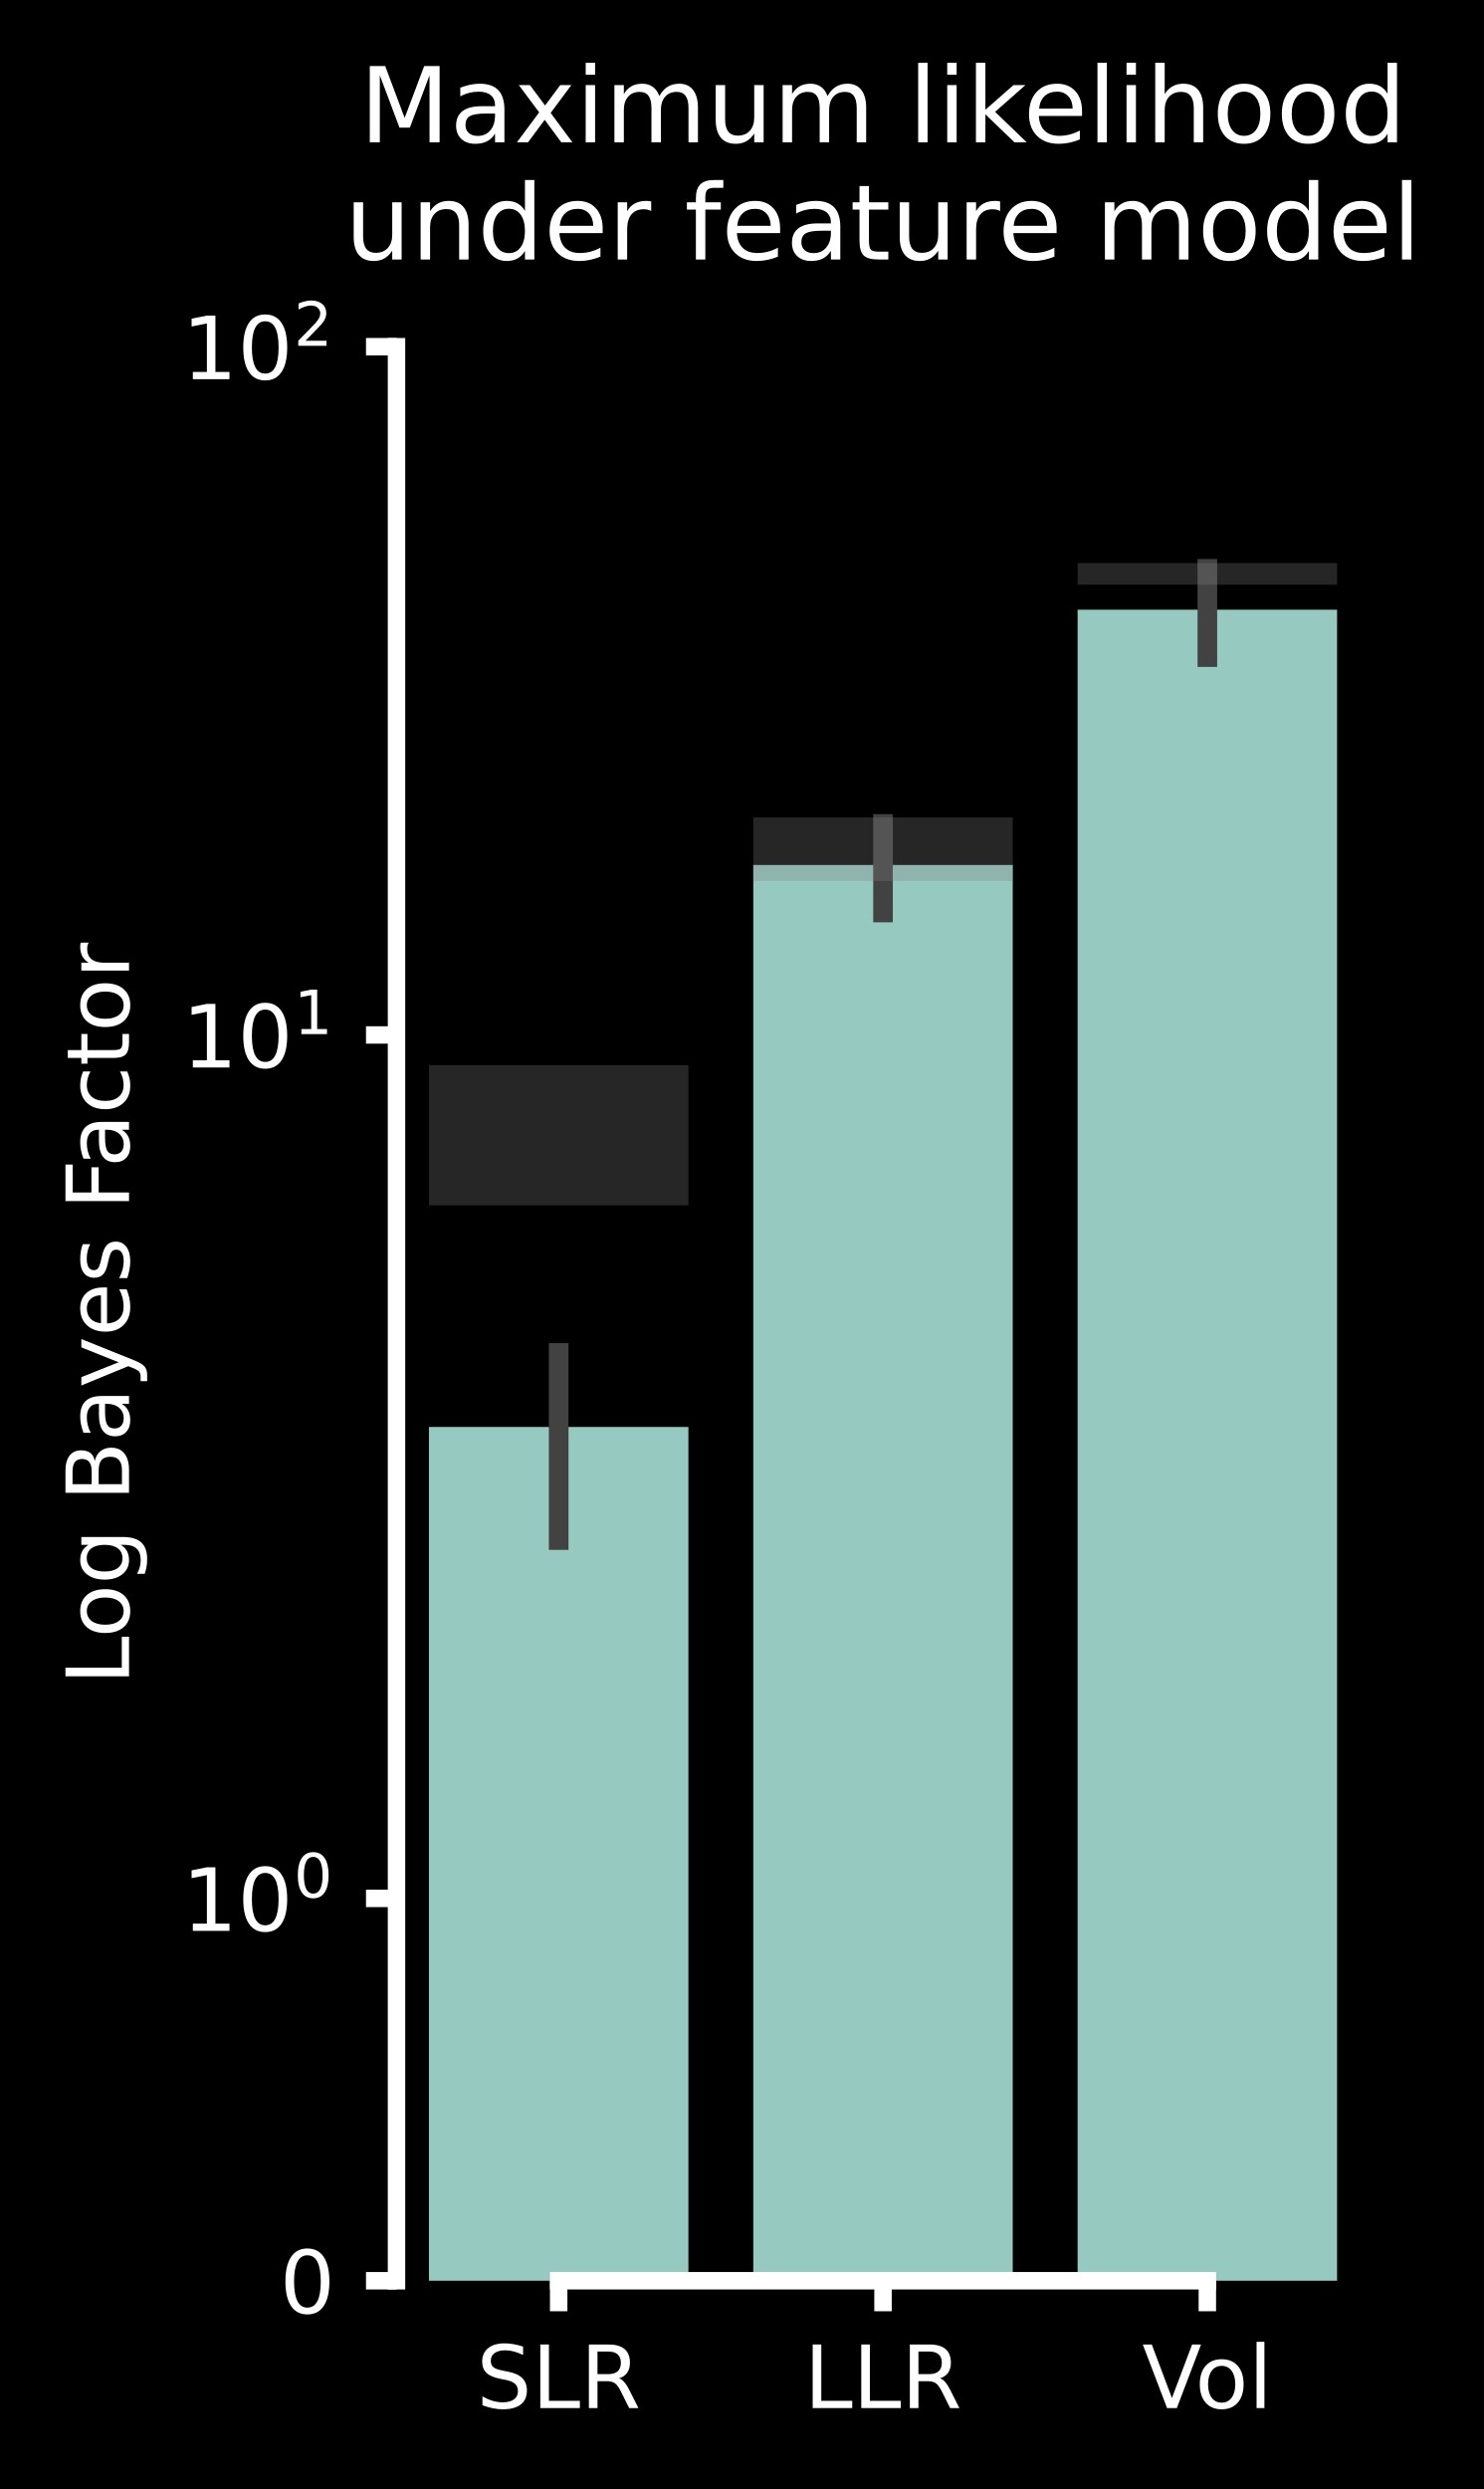
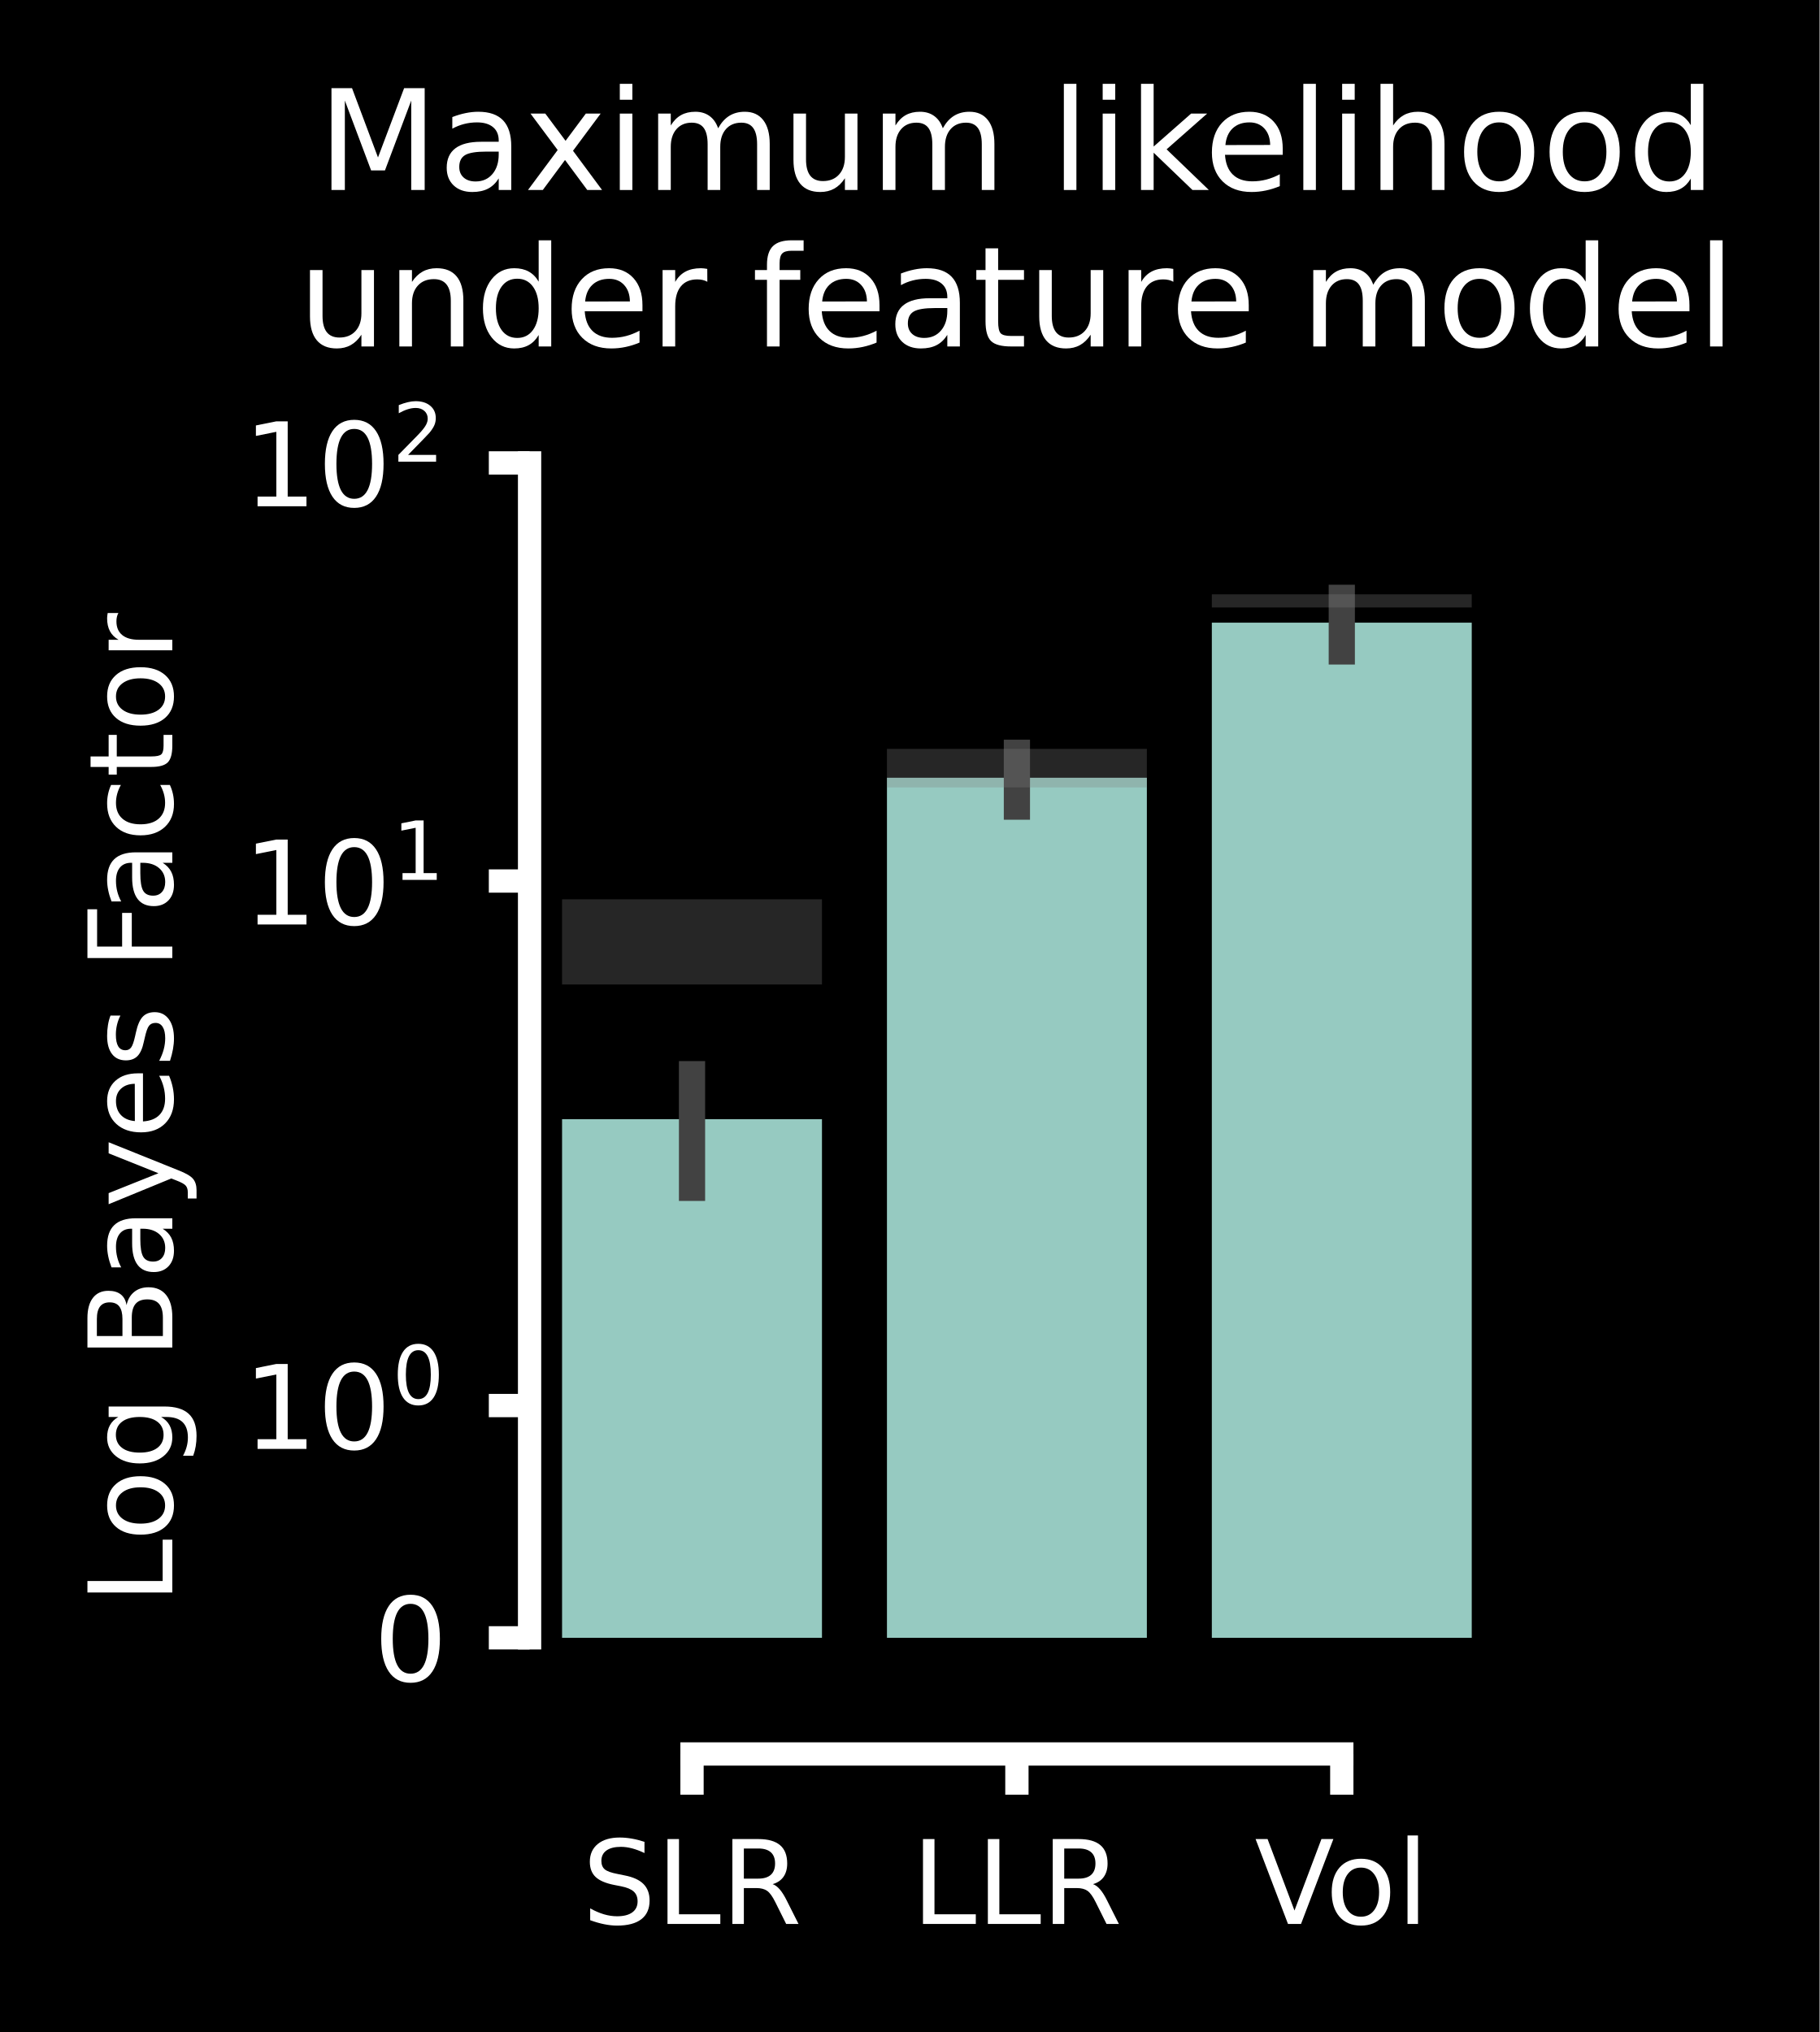
- <svg xmlns="http://www.w3.org/2000/svg" xmlns:xlink="http://www.w3.org/1999/xlink" width="170.207pt" height="285.394pt" viewBox="0 0 170.207 285.394" version="1.1">
+ <svg xmlns="http://www.w3.org/2000/svg" xmlns:xlink="http://www.w3.org/1999/xlink" width="156.257pt" height="174.514pt" viewBox="0 0 156.257 174.514" version="1.1">
  <defs>
    <style type="text/css">*{stroke-linejoin: round; stroke-linecap: butt}</style>
  </defs>
  <g id="figure_1">
    <g id="patch_1">
-       <path d="M 0 285.394  L 170.207 285.394  L 170.207 0  L 0 0  z " />
+       <path d="M 0 174.514  L 156.257 174.514  L 156.257 0  L 0 0  z " />
    </g>
    <g id="axes_1">
      <g id="patch_2">
-         <path d="M 45.478 261.515  L 157.078 261.515  L 157.078 39.755  L 45.478 39.755  z " />
+         <path d="M 45.478 150.636  L 129.178 150.636  L 129.178 39.755  L 45.478 39.755  z " />
      </g>
      <g id="patch_3">
-         <path d="M 49.198 261.515  L 78.958 261.515  L 78.958 163.62  L 49.198 163.62  z " clip-path="url(#p5142632465)" style="fill: #96cac1" />
+         <path d="M 48.268 140.661  L 70.588 140.661  L 70.588 96.117  L 48.268 96.117  z " clip-path="url(#pbb6a9388bd)" style="fill: #96cac1" />
      </g>
      <g id="patch_4">
-         <path d="M 86.398 261.515  L 116.158 261.515  L 116.158 99.181  L 86.398 99.181  z " clip-path="url(#p5142632465)" style="fill: #96cac1" />
+         <path d="M 76.168 140.661  L 98.488 140.661  L 98.488 66.795  L 76.168 66.795  z " clip-path="url(#pbb6a9388bd)" style="fill: #96cac1" />
      </g>
      <g id="patch_5">
-         <path d="M 123.598 261.515  L 153.358 261.515  L 153.358 69.91  L 123.598 69.91  z " clip-path="url(#p5142632465)" style="fill: #96cac1" />
+         <path d="M 104.068 140.661  L 126.388 140.661  L 126.388 53.476  L 104.068 53.476  z " clip-path="url(#pbb6a9388bd)" style="fill: #96cac1" />
      </g>
      <g id="matplotlib.axis_1">
        <g id="xtick_1">
          <g id="line2d_1">
            <defs>
-               <path id="mda127bf657" d="M 0 0  L 0 3.5  " style="stroke: #ffffff; stroke-width: 2" />
+               <path id="mf1ff704e7d" d="M 0 0  L 0 3.5  " style="stroke: #ffffff; stroke-width: 2" />
            </defs>
            <g>
-               <use xlink:href="#mda127bf657" x="64.078" y="261.515" style="fill: #ffffff; stroke: #ffffff; stroke-width: 2" />
+               <use xlink:href="#mf1ff704e7d" x="59.428" y="150.636" style="fill: #ffffff; stroke: #ffffff; stroke-width: 2" />
            </g>
          </g>
          <g id="text_1">
-             <g style="fill: #ffffff" transform="translate(54.64375 276.1139) scale(0.1 -0.1)">
+             <g style="fill: #ffffff" transform="translate(49.99375 165.2339) scale(0.1 -0.1)">
              <defs>
                <path id="DejaVuSans-53" d="M 3425 4513  L 3425 3897  Q 3066 4069 2747 4153  Q 2428 4238 2131 4238  Q 1616 4238 1336 4038  Q 1056 3838 1056 3469  Q 1056 3159 1242 3001  Q 1428 2844 1947 2747  L 2328 2669  Q 3034 2534 3370 2195  Q 3706 1856 3706 1288  Q 3706 609 3251 259  Q 2797 -91 1919 -91  Q 1588 -91 1214 -16  Q 841 59 441 206  L 441 856  Q 825 641 1194 531  Q 1563 422 1919 422  Q 2459 422 2753 634  Q 3047 847 3047 1241  Q 3047 1584 2836 1778  Q 2625 1972 2144 2069  L 1759 2144  Q 1053 2284 737 2584  Q 422 2884 422 3419  Q 422 4038 858 4394  Q 1294 4750 2059 4750  Q 2388 4750 2728 4690  Q 3069 4631 3425 4513  z " transform="scale(0.015625)" />
                <path id="DejaVuSans-4c" d="M 628 4666  L 1259 4666  L 1259 531  L 3531 531  L 3531 0  L 628 0  L 628 4666  z " transform="scale(0.015625)" />
                <path id="DejaVuSans-52" d="M 2841 2188  Q 3044 2119 3236 1894  Q 3428 1669 3622 1275  L 4263 0  L 3584 0  L 2988 1197  Q 2756 1666 2539 1819  Q 2322 1972 1947 1972  L 1259 1972  L 1259 0  L 628 0  L 628 4666  L 2053 4666  Q 2853 4666 3247 4331  Q 3641 3997 3641 3322  Q 3641 2881 3436 2590  Q 3231 2300 2841 2188  z M 1259 4147  L 1259 2491  L 2053 2491  Q 2509 2491 2742 2702  Q 2975 2913 2975 3322  Q 2975 3731 2742 3939  Q 2509 4147 2053 4147  L 1259 4147  z " transform="scale(0.015625)" />
              </defs>
              <use xlink:href="#DejaVuSans-53" />
              <use xlink:href="#DejaVuSans-4c" transform="translate(63.47656 0)" />
              <use xlink:href="#DejaVuSans-52" transform="translate(119.1895 0)" />
            </g>
          </g>
        </g>
        <g id="xtick_2">
          <g id="line2d_2">
            <g>
-               <use xlink:href="#mda127bf657" x="101.278" y="261.515" style="fill: #ffffff; stroke: #ffffff; stroke-width: 2" />
+               <use xlink:href="#mf1ff704e7d" x="87.328" y="150.636" style="fill: #ffffff; stroke: #ffffff; stroke-width: 2" />
            </g>
          </g>
          <g id="text_2">
-             <g style="fill: #ffffff" transform="translate(92.23203 276.1139) scale(0.1 -0.1)">
+             <g style="fill: #ffffff" transform="translate(78.28203 165.2339) scale(0.1 -0.1)">
              <use xlink:href="#DejaVuSans-4c" />
              <use xlink:href="#DejaVuSans-4c" transform="translate(55.71289 0)" />
              <use xlink:href="#DejaVuSans-52" transform="translate(111.4258 0)" />
            </g>
          </g>
        </g>
        <g id="xtick_3">
          <g id="line2d_3">
            <g>
-               <use xlink:href="#mda127bf657" x="138.478" y="261.515" style="fill: #ffffff; stroke: #ffffff; stroke-width: 2" />
+               <use xlink:href="#mf1ff704e7d" x="115.228" y="150.636" style="fill: #ffffff; stroke: #ffffff; stroke-width: 2" />
            </g>
          </g>
          <g id="text_3">
-             <g style="fill: #ffffff" transform="translate(130.9969 276.1139) scale(0.1 -0.1)">
+             <g style="fill: #ffffff" transform="translate(107.7469 165.2339) scale(0.1 -0.1)">
              <defs>
                <path id="DejaVuSans-56" d="M 1831 0  L 50 4666  L 709 4666  L 2188 738  L 3669 4666  L 4325 4666  L 2547 0  L 1831 0  z " transform="scale(0.015625)" />
                <path id="DejaVuSans-6f" d="M 1959 3097  Q 1497 3097 1228 2736  Q 959 2375 959 1747  Q 959 1119 1226 758  Q 1494 397 1959 397  Q 2419 397 2687 759  Q 2956 1122 2956 1747  Q 2956 2369 2687 2733  Q 2419 3097 1959 3097  z M 1959 3584  Q 2709 3584 3137 3096  Q 3566 2609 3566 1747  Q 3566 888 3137 398  Q 2709 -91 1959 -91  Q 1206 -91 779 398  Q 353 888 353 1747  Q 353 2609 779 3096  Q 1206 3584 1959 3584  z " transform="scale(0.015625)" />
                <path id="DejaVuSans-6c" d="M 603 4863  L 1178 4863  L 1178 0  L 603 0  L 603 4863  z " transform="scale(0.015625)" />
              </defs>
              <use xlink:href="#DejaVuSans-56" />
              <use xlink:href="#DejaVuSans-6f" transform="translate(60.6582 0)" />
              <use xlink:href="#DejaVuSans-6c" transform="translate(121.8398 0)" />
            </g>
          </g>
        </g>
      </g>
      <g id="matplotlib.axis_2">
        <g id="ytick_1">
          <g id="line2d_4">
            <defs>
-               <path id="mc1e9157e2b" d="M 0 0  L -3.5 0  " style="stroke: #ffffff; stroke-width: 2" />
+               <path id="mcd08f30cda" d="M 0 0  L -3.5 0  " style="stroke: #ffffff; stroke-width: 2" />
            </defs>
            <g>
-               <use xlink:href="#mc1e9157e2b" x="45.478" y="261.515" style="fill: #ffffff; stroke: #ffffff; stroke-width: 2" />
+               <use xlink:href="#mcd08f30cda" x="45.478" y="140.661" style="fill: #ffffff; stroke: #ffffff; stroke-width: 2" />
            </g>
          </g>
          <g id="text_4">
-             <g style="fill: #ffffff" transform="translate(32.07812 265.3147) scale(0.1 -0.1)">
+             <g style="fill: #ffffff" transform="translate(32.07812 144.4602) scale(0.1 -0.1)">
              <defs>
                <path id="DejaVuSans-30" d="M 2034 4250  Q 1547 4250 1301 3770  Q 1056 3291 1056 2328  Q 1056 1369 1301 889  Q 1547 409 2034 409  Q 2525 409 2770 889  Q 3016 1369 3016 2328  Q 3016 3291 2770 3770  Q 2525 4250 2034 4250  z M 2034 4750  Q 2819 4750 3233 4129  Q 3647 3509 3647 2328  Q 3647 1150 3233 529  Q 2819 -91 2034 -91  Q 1250 -91 836 529  Q 422 1150 422 2328  Q 422 3509 836 4129  Q 1250 4750 2034 4750  z " transform="scale(0.015625)" />
              </defs>
              <use xlink:href="#DejaVuSans-30" transform="translate(0 0.78125)" />
            </g>
          </g>
        </g>
        <g id="ytick_2">
          <g id="line2d_5">
            <g>
-               <use xlink:href="#mc1e9157e2b" x="45.478" y="217.673" style="fill: #ffffff; stroke: #ffffff; stroke-width: 2" />
+               <use xlink:href="#mcd08f30cda" x="45.478" y="120.712" style="fill: #ffffff; stroke: #ffffff; stroke-width: 2" />
            </g>
          </g>
          <g id="text_5">
-             <g style="fill: #ffffff" transform="translate(20.87813 221.4726) scale(0.1 -0.1)">
+             <g style="fill: #ffffff" transform="translate(20.87813 124.5111) scale(0.1 -0.1)">
              <defs>
                <path id="DejaVuSans-31" d="M 794 531  L 1825 531  L 1825 4091  L 703 3866  L 703 4441  L 1819 4666  L 2450 4666  L 2450 531  L 3481 531  L 3481 0  L 794 0  L 794 531  z " transform="scale(0.015625)" />
              </defs>
              <use xlink:href="#DejaVuSans-31" transform="translate(0 0.765625)" />
              <use xlink:href="#DejaVuSans-30" transform="translate(63.62305 0.765625)" />
              <use xlink:href="#DejaVuSans-30" transform="translate(128.2031 39.04688) scale(0.7)" />
            </g>
          </g>
        </g>
        <g id="ytick_3">
          <g id="line2d_6">
            <g>
-               <use xlink:href="#mc1e9157e2b" x="45.478" y="118.671" style="fill: #ffffff; stroke: #ffffff; stroke-width: 2" />
+               <use xlink:href="#mcd08f30cda" x="45.478" y="75.664" style="fill: #ffffff; stroke: #ffffff; stroke-width: 2" />
            </g>
          </g>
          <g id="text_6">
-             <g style="fill: #ffffff" transform="translate(20.87813 122.4706) scale(0.1 -0.1)">
+             <g style="fill: #ffffff" transform="translate(20.87813 79.46309) scale(0.1 -0.1)">
              <use xlink:href="#DejaVuSans-31" transform="translate(0 0.684375)" />
              <use xlink:href="#DejaVuSans-30" transform="translate(63.62305 0.684375)" />
              <use xlink:href="#DejaVuSans-31" transform="translate(128.2031 38.96563) scale(0.7)" />
            </g>
          </g>
        </g>
        <g id="ytick_4">
          <g id="line2d_7">
            <g>
-               <use xlink:href="#mc1e9157e2b" x="45.478" y="39.755" style="fill: #ffffff; stroke: #ffffff; stroke-width: 2" />
+               <use xlink:href="#mcd08f30cda" x="45.478" y="39.755" style="fill: #ffffff; stroke: #ffffff; stroke-width: 2" />
            </g>
          </g>
          <g id="text_7">
            <g style="fill: #ffffff" transform="translate(20.87813 43.55472) scale(0.1 -0.1)">
              <defs>
                <path id="DejaVuSans-32" d="M 1228 531  L 3431 531  L 3431 0  L 469 0  L 469 531  Q 828 903 1448 1529  Q 2069 2156 2228 2338  Q 2531 2678 2651 2914  Q 2772 3150 2772 3378  Q 2772 3750 2511 3984  Q 2250 4219 1831 4219  Q 1534 4219 1204 4116  Q 875 4013 500 3803  L 500 4441  Q 881 4594 1212 4672  Q 1544 4750 1819 4750  Q 2544 4750 2975 4387  Q 3406 4025 3406 3419  Q 3406 3131 3298 2873  Q 3191 2616 2906 2266  Q 2828 2175 2409 1742  Q 1991 1309 1228 531  z " transform="scale(0.015625)" />
              </defs>
              <use xlink:href="#DejaVuSans-31" transform="translate(0 0.765625)" />
              <use xlink:href="#DejaVuSans-30" transform="translate(63.62305 0.765625)" />
              <use xlink:href="#DejaVuSans-32" transform="translate(128.2031 39.04688) scale(0.7)" />
            </g>
          </g>
        </g>
        <g id="text_8">
-           <g style="fill: #ffffff" transform="translate(14.79844 193.1886) rotate(-90) scale(0.1 -0.1)">
+           <g style="fill: #ffffff" transform="translate(14.79844 137.7486) rotate(-90) scale(0.1 -0.1)">
            <defs>
              <path id="DejaVuSans-67" d="M 2906 1791  Q 2906 2416 2648 2759  Q 2391 3103 1925 3103  Q 1463 3103 1205 2759  Q 947 2416 947 1791  Q 947 1169 1205 825  Q 1463 481 1925 481  Q 2391 481 2648 825  Q 2906 1169 2906 1791  z M 3481 434  Q 3481 -459 3084 -895  Q 2688 -1331 1869 -1331  Q 1566 -1331 1297 -1286  Q 1028 -1241 775 -1147  L 775 -588  Q 1028 -725 1275 -790  Q 1522 -856 1778 -856  Q 2344 -856 2625 -561  Q 2906 -266 2906 331  L 2906 616  Q 2728 306 2450 153  Q 2172 0 1784 0  Q 1141 0 747 490  Q 353 981 353 1791  Q 353 2603 747 3093  Q 1141 3584 1784 3584  Q 2172 3584 2450 3431  Q 2728 3278 2906 2969  L 2906 3500  L 3481 3500  L 3481 434  z " transform="scale(0.015625)" />
              <path id="DejaVuSans-20" transform="scale(0.015625)" />
              <path id="DejaVuSans-42" d="M 1259 2228  L 1259 519  L 2272 519  Q 2781 519 3026 730  Q 3272 941 3272 1375  Q 3272 1813 3026 2020  Q 2781 2228 2272 2228  L 1259 2228  z M 1259 4147  L 1259 2741  L 2194 2741  Q 2656 2741 2882 2914  Q 3109 3088 3109 3444  Q 3109 3797 2882 3972  Q 2656 4147 2194 4147  L 1259 4147  z M 628 4666  L 2241 4666  Q 2963 4666 3353 4366  Q 3744 4066 3744 3513  Q 3744 3084 3544 2831  Q 3344 2578 2956 2516  Q 3422 2416 3680 2098  Q 3938 1781 3938 1306  Q 3938 681 3513 340  Q 3088 0 2303 0  L 628 0  L 628 4666  z " transform="scale(0.015625)" />
              <path id="DejaVuSans-61" d="M 2194 1759  Q 1497 1759 1228 1600  Q 959 1441 959 1056  Q 959 750 1161 570  Q 1363 391 1709 391  Q 2188 391 2477 730  Q 2766 1069 2766 1631  L 2766 1759  L 2194 1759  z M 3341 1997  L 3341 0  L 2766 0  L 2766 531  Q 2569 213 2275 61  Q 1981 -91 1556 -91  Q 1019 -91 701 211  Q 384 513 384 1019  Q 384 1609 779 1909  Q 1175 2209 1959 2209  L 2766 2209  L 2766 2266  Q 2766 2663 2505 2880  Q 2244 3097 1772 3097  Q 1472 3097 1187 3025  Q 903 2953 641 2809  L 641 3341  Q 956 3463 1253 3523  Q 1550 3584 1831 3584  Q 2591 3584 2966 3190  Q 3341 2797 3341 1997  z " transform="scale(0.015625)" />
              <path id="DejaVuSans-79" d="M 2059 -325  Q 1816 -950 1584 -1140  Q 1353 -1331 966 -1331  L 506 -1331  L 506 -850  L 844 -850  Q 1081 -850 1212 -737  Q 1344 -625 1503 -206  L 1606 56  L 191 3500  L 800 3500  L 1894 763  L 2988 3500  L 3597 3500  L 2059 -325  z " transform="scale(0.015625)" />
              <path id="DejaVuSans-65" d="M 3597 1894  L 3597 1613  L 953 1613  Q 991 1019 1311 708  Q 1631 397 2203 397  Q 2534 397 2845 478  Q 3156 559 3463 722  L 3463 178  Q 3153 47 2828 -22  Q 2503 -91 2169 -91  Q 1331 -91 842 396  Q 353 884 353 1716  Q 353 2575 817 3079  Q 1281 3584 2069 3584  Q 2775 3584 3186 3129  Q 3597 2675 3597 1894  z M 3022 2063  Q 3016 2534 2758 2815  Q 2500 3097 2075 3097  Q 1594 3097 1305 2825  Q 1016 2553 972 2059  L 3022 2063  z " transform="scale(0.015625)" />
              <path id="DejaVuSans-73" d="M 2834 3397  L 2834 2853  Q 2591 2978 2328 3040  Q 2066 3103 1784 3103  Q 1356 3103 1142 2972  Q 928 2841 928 2578  Q 928 2378 1081 2264  Q 1234 2150 1697 2047  L 1894 2003  Q 2506 1872 2764 1633  Q 3022 1394 3022 966  Q 3022 478 2636 193  Q 2250 -91 1575 -91  Q 1294 -91 989 -36  Q 684 19 347 128  L 347 722  Q 666 556 975 473  Q 1284 391 1588 391  Q 1994 391 2212 530  Q 2431 669 2431 922  Q 2431 1156 2273 1281  Q 2116 1406 1581 1522  L 1381 1569  Q 847 1681 609 1914  Q 372 2147 372 2553  Q 372 3047 722 3315  Q 1072 3584 1716 3584  Q 2034 3584 2315 3537  Q 2597 3491 2834 3397  z " transform="scale(0.015625)" />
              <path id="DejaVuSans-46" d="M 628 4666  L 3309 4666  L 3309 4134  L 1259 4134  L 1259 2759  L 3109 2759  L 3109 2228  L 1259 2228  L 1259 0  L 628 0  L 628 4666  z " transform="scale(0.015625)" />
              <path id="DejaVuSans-63" d="M 3122 3366  L 3122 2828  Q 2878 2963 2633 3030  Q 2388 3097 2138 3097  Q 1578 3097 1268 2742  Q 959 2388 959 1747  Q 959 1106 1268 751  Q 1578 397 2138 397  Q 2388 397 2633 464  Q 2878 531 3122 666  L 3122 134  Q 2881 22 2623 -34  Q 2366 -91 2075 -91  Q 1284 -91 818 406  Q 353 903 353 1747  Q 353 2603 823 3093  Q 1294 3584 2113 3584  Q 2378 3584 2631 3529  Q 2884 3475 3122 3366  z " transform="scale(0.015625)" />
              <path id="DejaVuSans-74" d="M 1172 4494  L 1172 3500  L 2356 3500  L 2356 3053  L 1172 3053  L 1172 1153  Q 1172 725 1289 603  Q 1406 481 1766 481  L 2356 481  L 2356 0  L 1766 0  Q 1100 0 847 248  Q 594 497 594 1153  L 594 3053  L 172 3053  L 172 3500  L 594 3500  L 594 4494  L 1172 4494  z " transform="scale(0.015625)" />
              <path id="DejaVuSans-72" d="M 2631 2963  Q 2534 3019 2420 3045  Q 2306 3072 2169 3072  Q 1681 3072 1420 2755  Q 1159 2438 1159 1844  L 1159 0  L 581 0  L 581 3500  L 1159 3500  L 1159 2956  Q 1341 3275 1631 3429  Q 1922 3584 2338 3584  Q 2397 3584 2469 3576  Q 2541 3569 2628 3553  L 2631 2963  z " transform="scale(0.015625)" />
            </defs>
            <use xlink:href="#DejaVuSans-4c" />
            <use xlink:href="#DejaVuSans-6f" transform="translate(53.96289 0)" />
            <use xlink:href="#DejaVuSans-67" transform="translate(115.1445 0)" />
            <use xlink:href="#DejaVuSans-20" transform="translate(178.6211 0)" />
            <use xlink:href="#DejaVuSans-42" transform="translate(210.4082 0)" />
            <use xlink:href="#DejaVuSans-61" transform="translate(279.0117 0)" />
            <use xlink:href="#DejaVuSans-79" transform="translate(340.291 0)" />
            <use xlink:href="#DejaVuSans-65" transform="translate(399.4707 0)" />
            <use xlink:href="#DejaVuSans-73" transform="translate(460.9941 0)" />
            <use xlink:href="#DejaVuSans-20" transform="translate(513.0938 0)" />
            <use xlink:href="#DejaVuSans-46" transform="translate(544.8809 0)" />
            <use xlink:href="#DejaVuSans-61" transform="translate(593.2754 0)" />
            <use xlink:href="#DejaVuSans-63" transform="translate(654.5547 0)" />
            <use xlink:href="#DejaVuSans-74" transform="translate(709.5352 0)" />
            <use xlink:href="#DejaVuSans-6f" transform="translate(748.7441 0)" />
            <use xlink:href="#DejaVuSans-72" transform="translate(809.9258 0)" />
          </g>
        </g>
      </g>
      <g id="line2d_8">
-         <path d="M 64.078 176.587  L 64.078 155.133  " clip-path="url(#p5142632465)" style="fill: none; stroke: #424242; stroke-width: 2.25; stroke-linecap: square" />
+         <path d="M 59.428 102.017  L 59.428 92.255  " clip-path="url(#pbb6a9388bd)" style="fill: none; stroke: #424242; stroke-width: 2.25; stroke-linecap: square" />
      </g>
      <g id="line2d_9">
-         <path d="M 101.278 104.633  L 101.278 94.478  " clip-path="url(#p5142632465)" style="fill: none; stroke: #424242; stroke-width: 2.25; stroke-linecap: square" />
+         <path d="M 87.328 69.276  L 87.328 64.655  " clip-path="url(#pbb6a9388bd)" style="fill: none; stroke: #424242; stroke-width: 2.25; stroke-linecap: square" />
      </g>
      <g id="line2d_10">
-         <path d="M 138.478 75.345  L 138.478 65.22  " clip-path="url(#p5142632465)" style="fill: none; stroke: #424242; stroke-width: 2.25; stroke-linecap: square" />
+         <path d="M 115.228 55.95  L 115.228 51.342  " clip-path="url(#pbb6a9388bd)" style="fill: none; stroke: #424242; stroke-width: 2.25; stroke-linecap: square" />
      </g>
      <g id="patch_6">
-         <path d="M 45.478 261.515  L 45.478 39.755  " style="fill: none; stroke: #ffffff; stroke-width: 2; stroke-linejoin: miter; stroke-linecap: square" />
+         <path d="M 45.478 140.661  L 45.478 39.755  " style="fill: none; stroke: #ffffff; stroke-width: 2; stroke-linejoin: miter; stroke-linecap: square" />
      </g>
      <g id="patch_7">
-         <path d="M 64.078 261.515  L 138.478 261.515  " style="fill: none; stroke: #ffffff; stroke-width: 2; stroke-linejoin: miter; stroke-linecap: square" />
+         <path d="M 59.428 150.636  L 115.228 150.636  " style="fill: none; stroke: #ffffff; stroke-width: 2; stroke-linejoin: miter; stroke-linecap: square" />
      </g>
      <g id="text_9">
-         <g style="fill: #ffffff" transform="translate(41.23781 16.31812) scale(0.12 -0.12)">
+         <g style="fill: #ffffff" transform="translate(27.28781 16.31812) scale(0.12 -0.12)">
          <defs>
            <path id="DejaVuSans-4d" d="M 628 4666  L 1569 4666  L 2759 1491  L 3956 4666  L 4897 4666  L 4897 0  L 4281 0  L 4281 4097  L 3078 897  L 2444 897  L 1241 4097  L 1241 0  L 628 0  L 628 4666  z " transform="scale(0.015625)" />
            <path id="DejaVuSans-78" d="M 3513 3500  L 2247 1797  L 3578 0  L 2900 0  L 1881 1375  L 863 0  L 184 0  L 1544 1831  L 300 3500  L 978 3500  L 1906 2253  L 2834 3500  L 3513 3500  z " transform="scale(0.015625)" />
            <path id="DejaVuSans-69" d="M 603 3500  L 1178 3500  L 1178 0  L 603 0  L 603 3500  z M 603 4863  L 1178 4863  L 1178 4134  L 603 4134  L 603 4863  z " transform="scale(0.015625)" />
            <path id="DejaVuSans-6d" d="M 3328 2828  Q 3544 3216 3844 3400  Q 4144 3584 4550 3584  Q 5097 3584 5394 3201  Q 5691 2819 5691 2113  L 5691 0  L 5113 0  L 5113 2094  Q 5113 2597 4934 2840  Q 4756 3084 4391 3084  Q 3944 3084 3684 2787  Q 3425 2491 3425 1978  L 3425 0  L 2847 0  L 2847 2094  Q 2847 2600 2669 2842  Q 2491 3084 2119 3084  Q 1678 3084 1418 2786  Q 1159 2488 1159 1978  L 1159 0  L 581 0  L 581 3500  L 1159 3500  L 1159 2956  Q 1356 3278 1631 3431  Q 1906 3584 2284 3584  Q 2666 3584 2933 3390  Q 3200 3197 3328 2828  z " transform="scale(0.015625)" />
            <path id="DejaVuSans-75" d="M 544 1381  L 544 3500  L 1119 3500  L 1119 1403  Q 1119 906 1312 657  Q 1506 409 1894 409  Q 2359 409 2629 706  Q 2900 1003 2900 1516  L 2900 3500  L 3475 3500  L 3475 0  L 2900 0  L 2900 538  Q 2691 219 2414 64  Q 2138 -91 1772 -91  Q 1169 -91 856 284  Q 544 659 544 1381  z M 1991 3584  L 1991 3584  z " transform="scale(0.015625)" />
            <path id="DejaVuSans-6b" d="M 581 4863  L 1159 4863  L 1159 1991  L 2875 3500  L 3609 3500  L 1753 1863  L 3688 0  L 2938 0  L 1159 1709  L 1159 0  L 581 0  L 581 4863  z " transform="scale(0.015625)" />
            <path id="DejaVuSans-68" d="M 3513 2113  L 3513 0  L 2938 0  L 2938 2094  Q 2938 2591 2744 2837  Q 2550 3084 2163 3084  Q 1697 3084 1428 2787  Q 1159 2491 1159 1978  L 1159 0  L 581 0  L 581 4863  L 1159 4863  L 1159 2956  Q 1366 3272 1645 3428  Q 1925 3584 2291 3584  Q 2894 3584 3203 3211  Q 3513 2838 3513 2113  z " transform="scale(0.015625)" />
            <path id="DejaVuSans-64" d="M 2906 2969  L 2906 4863  L 3481 4863  L 3481 0  L 2906 0  L 2906 525  Q 2725 213 2448 61  Q 2172 -91 1784 -91  Q 1150 -91 751 415  Q 353 922 353 1747  Q 353 2572 751 3078  Q 1150 3584 1784 3584  Q 2172 3584 2448 3432  Q 2725 3281 2906 2969  z M 947 1747  Q 947 1113 1208 752  Q 1469 391 1925 391  Q 2381 391 2643 752  Q 2906 1113 2906 1747  Q 2906 2381 2643 2742  Q 2381 3103 1925 3103  Q 1469 3103 1208 2742  Q 947 2381 947 1747  z " transform="scale(0.015625)" />
          </defs>
          <use xlink:href="#DejaVuSans-4d" />
          <use xlink:href="#DejaVuSans-61" transform="translate(86.2793 0)" />
          <use xlink:href="#DejaVuSans-78" transform="translate(147.5586 0)" />
          <use xlink:href="#DejaVuSans-69" transform="translate(206.7383 0)" />
          <use xlink:href="#DejaVuSans-6d" transform="translate(234.5215 0)" />
          <use xlink:href="#DejaVuSans-75" transform="translate(331.9336 0)" />
          <use xlink:href="#DejaVuSans-6d" transform="translate(395.3125 0)" />
          <use xlink:href="#DejaVuSans-20" transform="translate(492.7246 0)" />
          <use xlink:href="#DejaVuSans-6c" transform="translate(524.5117 0)" />
          <use xlink:href="#DejaVuSans-69" transform="translate(552.2949 0)" />
          <use xlink:href="#DejaVuSans-6b" transform="translate(580.0781 0)" />
          <use xlink:href="#DejaVuSans-65" transform="translate(634.3633 0)" />
          <use xlink:href="#DejaVuSans-6c" transform="translate(695.8867 0)" />
          <use xlink:href="#DejaVuSans-69" transform="translate(723.6699 0)" />
          <use xlink:href="#DejaVuSans-68" transform="translate(751.4531 0)" />
          <use xlink:href="#DejaVuSans-6f" transform="translate(814.832 0)" />
          <use xlink:href="#DejaVuSans-6f" transform="translate(876.0137 0)" />
          <use xlink:href="#DejaVuSans-64" transform="translate(937.1953 0)" />
        </g>
-         <g style="fill: #ffffff" transform="translate(39.54937 29.7555) scale(0.12 -0.12)">
+         <g style="fill: #ffffff" transform="translate(25.59937 29.7555) scale(0.12 -0.12)">
          <defs>
            <path id="DejaVuSans-6e" d="M 3513 2113  L 3513 0  L 2938 0  L 2938 2094  Q 2938 2591 2744 2837  Q 2550 3084 2163 3084  Q 1697 3084 1428 2787  Q 1159 2491 1159 1978  L 1159 0  L 581 0  L 581 3500  L 1159 3500  L 1159 2956  Q 1366 3272 1645 3428  Q 1925 3584 2291 3584  Q 2894 3584 3203 3211  Q 3513 2838 3513 2113  z " transform="scale(0.015625)" />
            <path id="DejaVuSans-66" d="M 2375 4863  L 2375 4384  L 1825 4384  Q 1516 4384 1395 4259  Q 1275 4134 1275 3809  L 1275 3500  L 2222 3500  L 2222 3053  L 1275 3053  L 1275 0  L 697 0  L 697 3053  L 147 3053  L 147 3500  L 697 3500  L 697 3744  Q 697 4328 969 4595  Q 1241 4863 1831 4863  L 2375 4863  z " transform="scale(0.015625)" />
          </defs>
          <use xlink:href="#DejaVuSans-75" />
          <use xlink:href="#DejaVuSans-6e" transform="translate(63.37891 0)" />
          <use xlink:href="#DejaVuSans-64" transform="translate(126.7578 0)" />
          <use xlink:href="#DejaVuSans-65" transform="translate(190.2344 0)" />
          <use xlink:href="#DejaVuSans-72" transform="translate(251.7578 0)" />
          <use xlink:href="#DejaVuSans-20" transform="translate(292.8711 0)" />
          <use xlink:href="#DejaVuSans-66" transform="translate(324.6582 0)" />
          <use xlink:href="#DejaVuSans-65" transform="translate(359.8633 0)" />
          <use xlink:href="#DejaVuSans-61" transform="translate(421.3867 0)" />
          <use xlink:href="#DejaVuSans-74" transform="translate(482.666 0)" />
          <use xlink:href="#DejaVuSans-75" transform="translate(521.875 0)" />
          <use xlink:href="#DejaVuSans-72" transform="translate(585.2539 0)" />
          <use xlink:href="#DejaVuSans-65" transform="translate(624.1172 0)" />
          <use xlink:href="#DejaVuSans-20" transform="translate(685.6406 0)" />
          <use xlink:href="#DejaVuSans-6d" transform="translate(717.4277 0)" />
          <use xlink:href="#DejaVuSans-6f" transform="translate(814.8398 0)" />
          <use xlink:href="#DejaVuSans-64" transform="translate(876.0215 0)" />
          <use xlink:href="#DejaVuSans-65" transform="translate(939.498 0)" />
          <use xlink:href="#DejaVuSans-6c" transform="translate(1001.021 0)" />
        </g>
      </g>
      <g id="patch_8">
-         <path d="M 49.198 138.202  L 78.958 138.202  L 78.958 122.125  L 49.198 122.125  z " clip-path="url(#p5142632465)" style="fill: #808080; opacity: 0.3" />
+         <path d="M 48.268 84.551  L 70.588 84.551  L 70.588 77.235  L 48.268 77.235  z " clip-path="url(#pbb6a9388bd)" style="fill: #808080; opacity: 0.3" />
      </g>
      <g id="patch_9">
-         <path d="M 86.398 101.009  L 116.158 101.009  L 116.158 93.733  L 86.398 93.733  z " clip-path="url(#p5142632465)" style="fill: #808080; opacity: 0.3" />
+         <path d="M 76.168 67.627  L 98.488 67.627  L 98.488 64.316  L 76.168 64.316  z " clip-path="url(#pbb6a9388bd)" style="fill: #808080; opacity: 0.3" />
      </g>
      <g id="patch_10">
-         <path d="M 123.598 67.04  L 153.358 67.04  L 153.358 64.565  L 123.598 64.565  z " clip-path="url(#p5142632465)" style="fill: #808080; opacity: 0.3" />
+         <path d="M 104.068 52.17  L 126.388 52.17  L 126.388 51.044  L 104.068 51.044  z " clip-path="url(#pbb6a9388bd)" style="fill: #808080; opacity: 0.3" />
      </g>
    </g>
  </g>
  <defs>
-     <clipPath id="p5142632465">
-       <rect x="45.478" y="39.755" width="111.6" height="221.76" />
+     <clipPath id="pbb6a9388bd">
+       <rect x="45.478" y="39.755" width="83.7" height="110.88" />
    </clipPath>
  </defs>
</svg>
